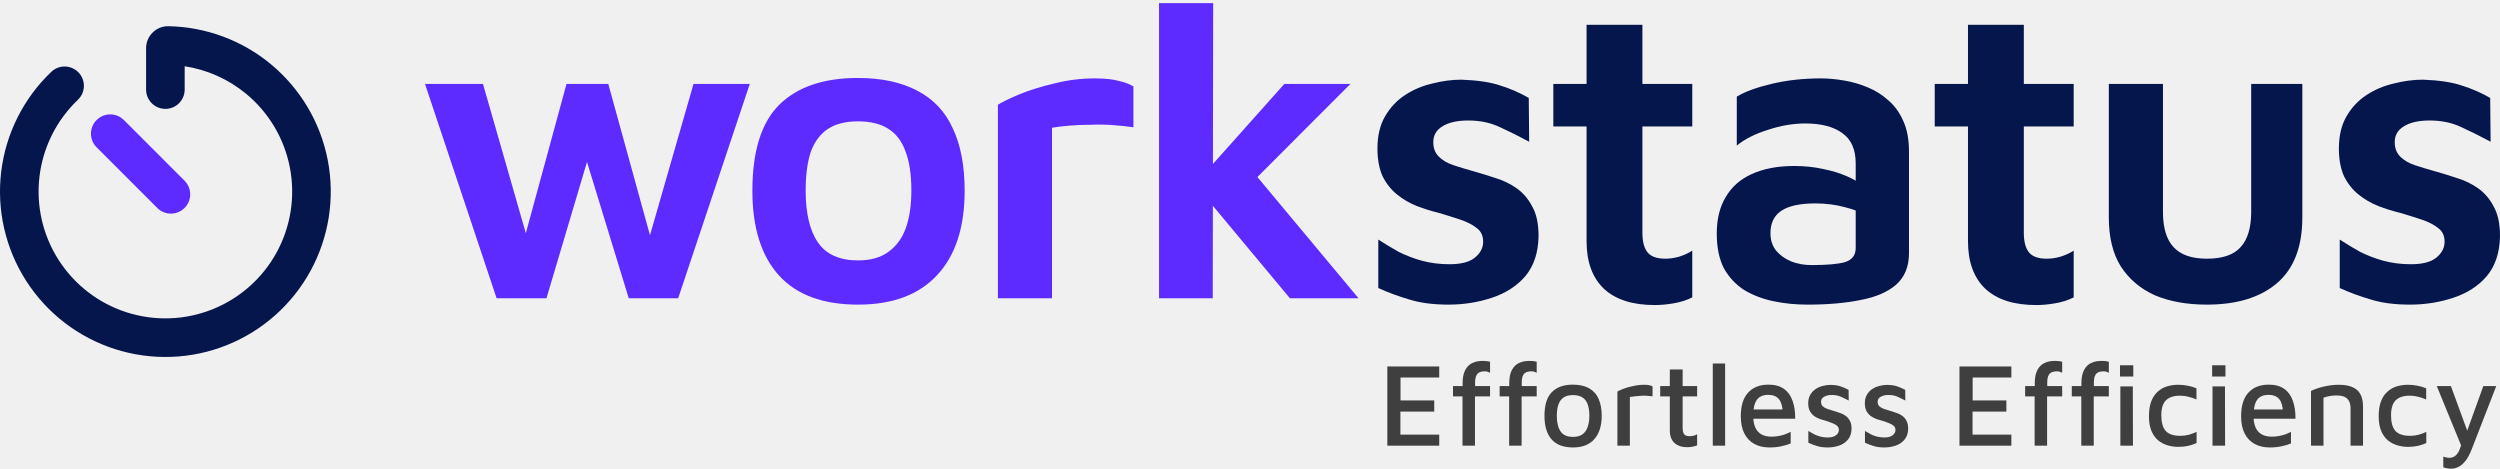
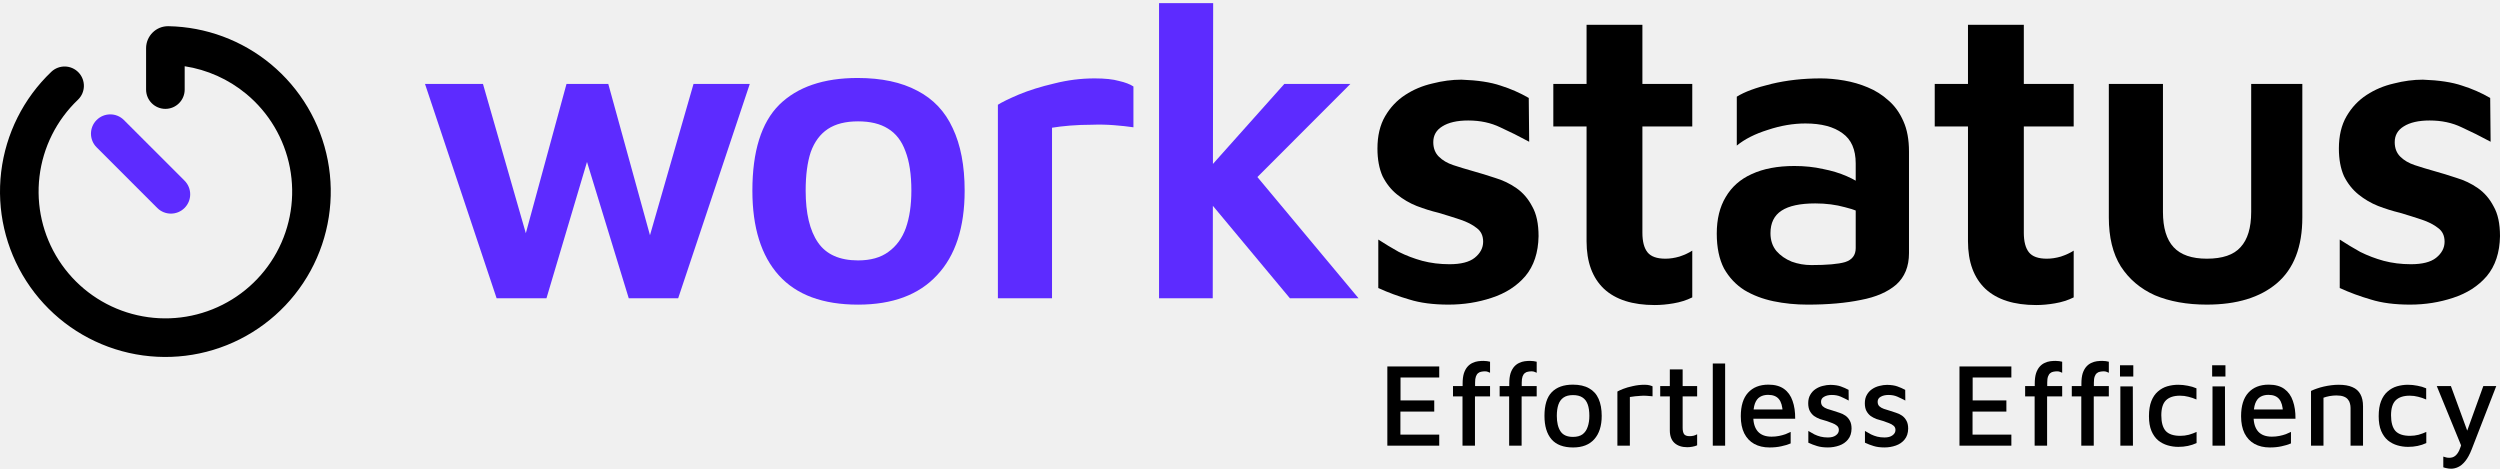
<svg xmlns="http://www.w3.org/2000/svg" width="400" height="75" viewBox="0 0 400 75" fill="none">
-   <path fill-rule="evenodd" clip-rule="evenodd" d="M6.318 28.238C5.758 32.92 6.845 37.65 9.393 41.617C11.941 45.584 15.79 48.54 20.281 49.976C24.771 51.413 29.622 51.24 33.999 49.488C38.376 47.737 42.006 44.515 44.266 40.377C46.526 36.239 47.274 31.443 46.382 26.814C45.49 22.184 43.014 18.009 39.379 15.007C36.545 12.667 33.144 11.153 29.549 10.599L29.549 14.333C29.549 16.038 28.166 17.42 26.462 17.42C24.756 17.42 23.374 16.038 23.374 14.333L23.374 7.717C23.374 5.783 24.952 4.155 26.961 4.193C32.933 4.306 38.697 6.436 43.31 10.246C48.052 14.162 51.282 19.607 52.445 25.645C53.608 31.684 52.633 37.94 49.685 43.337C46.737 48.734 42.002 52.936 36.293 55.221C30.584 57.506 24.257 57.731 18.4 55.857C12.543 53.984 7.521 50.129 4.198 44.954C0.874 39.78 -0.544 33.61 0.188 27.504C0.92 21.397 3.755 15.737 8.206 11.494C9.441 10.318 11.395 10.365 12.571 11.599C13.747 12.834 13.7 14.788 12.466 15.964C9.053 19.217 6.879 23.557 6.318 28.238Z" fill="#05164D" />
-   <path fill-rule="evenodd" clip-rule="evenodd" d="M15.459 19.206C16.665 18 18.619 18 19.825 19.206L29.527 28.909C30.733 30.115 30.733 32.07 29.527 33.275C28.322 34.481 26.367 34.481 25.161 33.275L15.459 23.572C14.253 22.366 14.253 20.412 15.459 19.206Z" fill="#5D2BFF" />
-   <path d="M231.78 48.74C229.325 48.74 227.234 48.467 225.506 47.923C223.778 47.424 222.119 46.812 220.527 46.086V38.33C221.573 39.01 222.664 39.668 223.801 40.303C224.983 40.892 226.233 41.369 227.552 41.731C228.916 42.094 230.371 42.276 231.916 42.276C233.735 42.276 235.076 41.936 235.94 41.255C236.849 40.529 237.304 39.668 237.304 38.67C237.304 37.717 236.963 36.992 236.281 36.492C235.599 35.948 234.713 35.495 233.621 35.132C232.53 34.769 231.371 34.406 230.143 34.043C229.007 33.771 227.847 33.408 226.665 32.955C225.529 32.501 224.483 31.889 223.528 31.117C222.573 30.346 221.801 29.371 221.209 28.192C220.664 26.967 220.391 25.493 220.391 23.769C220.391 21.728 220.8 20.004 221.619 18.598C222.437 17.192 223.505 16.058 224.824 15.196C226.142 14.334 227.597 13.722 229.189 13.359C230.78 12.951 232.326 12.747 233.826 12.747C236.417 12.838 238.509 13.155 240.1 13.699C241.691 14.198 243.192 14.856 244.601 15.672L244.669 22.681C243.078 21.819 241.532 21.048 240.032 20.367C238.532 19.642 236.827 19.279 234.917 19.279C233.144 19.279 231.757 19.596 230.757 20.231C229.802 20.821 229.325 21.66 229.325 22.749C229.325 23.701 229.62 24.472 230.212 25.062C230.803 25.652 231.575 26.105 232.53 26.423C233.485 26.74 234.531 27.058 235.667 27.375C236.804 27.693 237.986 28.056 239.214 28.464C240.441 28.827 241.578 29.371 242.623 30.097C243.669 30.823 244.51 31.798 245.147 33.023C245.829 34.202 246.17 35.789 246.17 37.785C246.124 40.416 245.42 42.548 244.056 44.181C242.692 45.769 240.896 46.925 238.668 47.651C236.486 48.377 234.19 48.74 231.78 48.74Z" fill="#05164D" />
-   <path d="M264.763 48.808C261.216 48.808 258.511 47.946 256.647 46.222C254.783 44.453 253.851 41.913 253.851 38.602V20.231H248.532V13.427H253.851V3.97H262.785V13.427H270.764V20.231H262.785V37.241C262.785 38.647 263.058 39.69 263.603 40.371C264.149 41.051 265.103 41.391 266.467 41.391C267.195 41.391 267.945 41.278 268.718 41.051C269.536 40.779 270.218 40.462 270.764 40.099V47.583C269.855 48.036 268.854 48.354 267.763 48.535C266.717 48.717 265.717 48.808 264.763 48.808Z" fill="#05164D" />
-   <path d="M289.207 48.74C287.297 48.74 285.479 48.558 283.751 48.195C282.024 47.832 280.478 47.243 279.114 46.426C277.75 45.564 276.659 44.408 275.84 42.956C275.067 41.459 274.681 39.6 274.681 37.377C274.681 35.064 275.158 33.113 276.113 31.526C277.068 29.893 278.455 28.668 280.273 27.852C282.137 26.99 284.41 26.559 287.093 26.559C288.73 26.559 290.253 26.718 291.662 27.035C293.071 27.307 294.344 27.693 295.481 28.192C296.618 28.691 297.55 29.235 298.277 29.825L298.891 34.656C297.936 34.02 296.709 33.522 295.208 33.159C293.753 32.75 292.162 32.546 290.435 32.546C288.025 32.546 286.229 32.932 285.047 33.703C283.865 34.474 283.274 35.676 283.274 37.309C283.274 38.443 283.592 39.395 284.229 40.167C284.865 40.892 285.683 41.459 286.684 41.868C287.684 42.23 288.73 42.412 289.821 42.412C292.321 42.412 294.117 42.253 295.208 41.936C296.345 41.573 296.913 40.824 296.913 39.69V26.151C296.913 23.928 296.209 22.318 294.799 21.32C293.39 20.276 291.412 19.755 288.866 19.755C286.911 19.755 284.911 20.095 282.865 20.776C280.819 21.41 279.159 22.25 277.886 23.293V15.468C279.114 14.697 280.955 14.017 283.41 13.427C285.865 12.838 288.502 12.543 291.321 12.543C292.503 12.543 293.753 12.656 295.072 12.883C296.39 13.11 297.641 13.473 298.823 13.972C300.05 14.47 301.164 15.174 302.164 16.081C303.165 16.943 303.96 18.054 304.551 19.415C305.142 20.73 305.438 22.34 305.438 24.245V40.507C305.438 42.639 304.756 44.317 303.392 45.542C302.028 46.721 300.141 47.538 297.732 47.991C295.322 48.49 292.48 48.74 289.207 48.74Z" fill="#05164D" />
-   <path d="M325.788 48.808C322.242 48.808 319.537 47.946 317.673 46.222C315.809 44.453 314.877 41.913 314.877 38.602V20.231H309.557V13.427H314.877V3.97H323.811V13.427H331.79V20.231H323.811V37.241C323.811 38.647 324.083 39.69 324.629 40.371C325.175 41.051 326.129 41.391 327.493 41.391C328.221 41.391 328.971 41.278 329.744 41.051C330.562 40.779 331.244 40.462 331.79 40.099V47.583C330.88 48.036 329.88 48.354 328.789 48.535C327.743 48.717 326.743 48.808 325.788 48.808Z" fill="#05164D" />
-   <path d="M353.097 48.74C349.915 48.74 347.141 48.241 344.777 47.243C342.458 46.2 340.64 44.657 339.321 42.616C338.048 40.575 337.412 37.967 337.412 34.791V13.427H346.073V33.907C346.073 36.447 346.641 38.33 347.778 39.554C348.914 40.779 350.688 41.391 353.097 41.391C355.598 41.391 357.394 40.779 358.485 39.554C359.621 38.33 360.19 36.447 360.19 33.907V13.427H368.373V34.791C368.373 39.509 367.009 43.024 364.281 45.338C361.599 47.606 357.871 48.74 353.097 48.74Z" fill="#05164D" />
-   <path d="M385.61 48.74C383.155 48.74 381.064 48.467 379.336 47.923C377.608 47.424 375.949 46.812 374.358 46.086V38.33C375.403 39.01 376.494 39.668 377.631 40.303C378.813 40.892 380.063 41.369 381.382 41.731C382.746 42.094 384.201 42.276 385.747 42.276C387.565 42.276 388.906 41.936 389.77 41.255C390.679 40.529 391.134 39.668 391.134 38.67C391.134 37.717 390.793 36.992 390.111 36.492C389.429 35.948 388.543 35.495 387.451 35.132C386.36 34.769 385.201 34.406 383.973 34.043C382.837 33.771 381.677 33.408 380.495 32.955C379.359 32.501 378.313 31.889 377.358 31.117C376.404 30.346 375.631 29.371 375.04 28.192C374.494 26.967 374.221 25.493 374.221 23.769C374.221 21.728 374.63 20.004 375.449 18.598C376.267 17.192 377.336 16.058 378.654 15.196C379.973 14.334 381.427 13.722 383.019 13.359C384.61 12.951 386.156 12.747 387.656 12.747C390.248 12.838 392.339 13.155 393.93 13.699C395.522 14.198 397.022 14.856 398.431 15.672L398.499 22.681C396.908 21.819 395.362 21.048 393.862 20.367C392.362 19.642 390.657 19.279 388.747 19.279C386.974 19.279 385.587 19.596 384.587 20.231C383.632 20.821 383.155 21.66 383.155 22.749C383.155 23.701 383.451 24.472 384.042 25.062C384.633 25.652 385.406 26.105 386.36 26.423C387.315 26.74 388.361 27.058 389.497 27.375C390.634 27.693 391.816 28.056 393.044 28.464C394.271 28.827 395.408 29.371 396.454 30.097C397.499 30.823 398.34 31.798 398.977 33.023C399.659 34.202 400 35.789 400 37.785C399.954 40.416 399.25 42.548 397.886 44.181C396.522 45.769 394.726 46.925 392.498 47.651C390.316 48.377 388.02 48.74 385.61 48.74Z" fill="#05164D" />
-   <path d="M79.457 47.719L68 13.427H77.275L85.459 41.936L82.799 42.208L90.641 13.427H97.325L105.031 41.392H102.917L110.964 13.427H119.966L108.509 47.719H100.598L93.097 23.225L94.597 23.633L87.436 47.719H79.457Z" fill="#5D2BFF" />
-   <path d="M137.294 48.74C131.657 48.74 127.428 47.175 124.61 44.045C121.791 40.915 120.381 36.402 120.381 30.505C120.381 24.2 121.814 19.619 124.678 16.761C127.588 13.904 131.77 12.475 137.226 12.475C141.045 12.475 144.228 13.155 146.774 14.516C149.32 15.832 151.207 17.827 152.434 20.503C153.707 23.18 154.344 26.514 154.344 30.505C154.344 36.402 152.866 40.915 149.911 44.045C147.001 47.175 142.796 48.74 137.294 48.74ZM137.294 41.664C139.295 41.664 140.909 41.21 142.136 40.303C143.409 39.396 144.341 38.126 144.932 36.493C145.523 34.814 145.819 32.819 145.819 30.505C145.819 27.92 145.501 25.811 144.864 24.178C144.273 22.545 143.341 21.343 142.068 20.572C140.841 19.8 139.249 19.415 137.294 19.415C135.294 19.415 133.68 19.823 132.452 20.64C131.225 21.456 130.315 22.681 129.724 24.314C129.179 25.947 128.906 28.011 128.906 30.505C128.906 34.134 129.565 36.901 130.884 38.806C132.202 40.711 134.339 41.664 137.294 41.664Z" fill="#5D2BFF" />
-   <path d="M159.662 47.719V16.761C160.298 16.353 161.412 15.809 163.004 15.128C164.64 14.448 166.527 13.858 168.664 13.359C170.801 12.815 172.96 12.543 175.143 12.543C176.779 12.543 178.075 12.679 179.03 12.951C180.03 13.178 180.803 13.473 181.349 13.836V20.367C180.439 20.231 179.394 20.118 178.212 20.027C177.075 19.936 175.893 19.914 174.665 19.959C173.483 19.959 172.324 20.005 171.187 20.095C170.096 20.186 169.141 20.299 168.323 20.436V47.719H159.662Z" fill="#5D2BFF" />
-   <path d="M192.198 28.328L205.496 13.427H216.067L196.631 32.887L192.198 28.328ZM194.039 47.719H185.446V0.5H194.107L194.039 47.719ZM198.404 24.994L217.363 47.719H206.383L192.266 30.777L198.404 24.994Z" fill="#5D2BFF" />
-   <path d="M221.974 71.308V58.635H230.277V60.402H224.083V64.069H229.479V65.855H224.064V69.541H230.277V71.308H221.974Z" fill="#3F3F3F" />
-   <path d="M234 71.308V63.423H232.48V61.77H234.019V61.39C234.019 60.718 234.089 60.161 234.228 59.718C234.38 59.274 234.576 58.92 234.817 58.654C235.058 58.388 235.324 58.191 235.615 58.065C235.906 57.925 236.198 57.837 236.489 57.799C236.793 57.761 237.078 57.742 237.344 57.742C237.534 57.742 237.724 57.754 237.914 57.78C238.104 57.805 238.269 57.837 238.408 57.875V59.642C238.294 59.578 238.174 59.528 238.047 59.49C237.933 59.439 237.781 59.414 237.591 59.414C237.401 59.414 237.211 59.433 237.021 59.471C236.831 59.496 236.66 59.572 236.508 59.699C236.356 59.813 236.236 59.99 236.147 60.231C236.058 60.471 236.014 60.801 236.014 61.219V61.77H238.408V63.423H235.995V71.308H234Z" fill="#3F3F3F" />
-   <path d="M241.463 71.308V63.423H239.943V61.77H241.482V61.39C241.482 60.718 241.552 60.161 241.691 59.718C241.843 59.274 242.04 58.92 242.28 58.654C242.521 58.388 242.787 58.191 243.078 58.065C243.37 57.925 243.661 57.837 243.952 57.799C244.256 57.761 244.541 57.742 244.807 57.742C244.997 57.742 245.187 57.754 245.377 57.78C245.567 57.805 245.732 57.837 245.871 57.875V59.642C245.757 59.578 245.637 59.528 245.51 59.49C245.396 59.439 245.244 59.414 245.054 59.414C244.864 59.414 244.674 59.433 244.484 59.471C244.294 59.496 244.123 59.572 243.971 59.699C243.819 59.813 243.699 59.99 243.61 60.231C243.522 60.471 243.477 60.801 243.477 61.219V61.77H245.871V63.423H243.458V71.308H241.463Z" fill="#3F3F3F" />
-   <path d="M251.694 71.593C250.149 71.593 248.996 71.156 248.236 70.282C247.489 69.408 247.115 68.16 247.115 66.539C247.115 64.816 247.502 63.556 248.274 62.758C249.06 61.947 250.187 61.542 251.656 61.542C252.708 61.542 253.575 61.738 254.259 62.131C254.943 62.511 255.45 63.074 255.779 63.822C256.109 64.569 256.273 65.475 256.273 66.539C256.273 68.147 255.874 69.395 255.076 70.282C254.291 71.156 253.164 71.593 251.694 71.593ZM251.675 69.902C252.321 69.902 252.834 69.762 253.214 69.484C253.594 69.192 253.867 68.793 254.031 68.287C254.209 67.78 254.297 67.197 254.297 66.539C254.297 65.804 254.209 65.19 254.031 64.696C253.854 64.202 253.575 63.834 253.195 63.594C252.815 63.34 252.309 63.214 251.675 63.214C251.042 63.214 250.535 63.347 250.155 63.613C249.775 63.879 249.503 64.259 249.338 64.753C249.174 65.247 249.091 65.842 249.091 66.539C249.091 67.59 249.288 68.413 249.68 69.009C250.073 69.604 250.738 69.902 251.675 69.902Z" fill="#3F3F3F" />
-   <path d="M258.784 71.308V62.644C258.948 62.542 259.252 62.403 259.696 62.226C260.139 62.048 260.665 61.896 261.273 61.77C261.881 61.63 262.495 61.561 263.116 61.561C263.432 61.561 263.692 61.586 263.895 61.637C264.097 61.687 264.268 61.744 264.408 61.808V63.404C264.116 63.366 263.812 63.34 263.496 63.328C263.179 63.302 262.862 63.302 262.546 63.328C262.229 63.34 261.919 63.366 261.615 63.404C261.311 63.442 261.032 63.48 260.779 63.518V71.308H258.784Z" fill="#3F3F3F" />
-   <path d="M269.964 71.555C269.102 71.555 268.418 71.327 267.912 70.871C267.418 70.415 267.171 69.743 267.171 68.857V63.423H265.632V61.77H267.171V59.11H269.223V61.77H271.541V63.423H269.223V68.458C269.223 68.901 269.299 69.237 269.451 69.465C269.615 69.68 269.913 69.788 270.344 69.788C270.559 69.788 270.774 69.762 270.99 69.712C271.205 69.648 271.389 69.572 271.541 69.484V71.251C271.313 71.352 271.053 71.428 270.762 71.479C270.483 71.529 270.217 71.555 269.964 71.555Z" fill="#3F3F3F" />
-   <path d="M276.021 71.308H274.045V58.16H276.021V71.308Z" fill="#3F3F3F" />
-   <path d="M283.126 71.593C282.188 71.593 281.371 71.403 280.675 71.023C279.991 70.643 279.459 70.079 279.079 69.332C278.711 68.584 278.528 67.672 278.528 66.596C278.528 64.936 278.914 63.682 279.687 62.834C280.472 61.972 281.561 61.542 282.955 61.542C283.981 61.542 284.81 61.77 285.444 62.226C286.077 62.682 286.533 63.321 286.812 64.145C287.103 64.955 287.242 65.905 287.23 66.995H279.725L279.668 65.513H285.71L285.235 65.988C285.197 65.012 284.994 64.303 284.627 63.86C284.259 63.404 283.683 63.176 282.898 63.176C282.391 63.176 281.96 63.283 281.606 63.499C281.251 63.701 280.979 64.056 280.789 64.563C280.611 65.057 280.523 65.741 280.523 66.615C280.523 67.679 280.77 68.489 281.264 69.047C281.758 69.591 282.486 69.864 283.449 69.864C283.879 69.864 284.278 69.826 284.646 69.75C285.026 69.674 285.374 69.579 285.691 69.465C286.007 69.338 286.28 69.218 286.508 69.104V70.947C286.064 71.137 285.564 71.289 285.007 71.403C284.449 71.529 283.822 71.593 283.126 71.593Z" fill="#3F3F3F" />
-   <path d="M292.469 71.593C291.785 71.593 291.202 71.517 290.721 71.365C290.252 71.225 289.79 71.048 289.334 70.833V68.952C289.663 69.154 289.986 69.338 290.303 69.503C290.619 69.655 290.949 69.775 291.291 69.864C291.645 69.952 292.038 69.997 292.469 69.997C293.013 69.997 293.438 69.883 293.742 69.655C294.058 69.427 294.217 69.142 294.217 68.8C294.217 68.508 294.115 68.28 293.913 68.116C293.723 67.951 293.476 67.812 293.172 67.698C292.868 67.584 292.551 67.47 292.222 67.356C291.88 67.267 291.538 67.166 291.196 67.052C290.854 66.925 290.537 66.76 290.246 66.558C289.967 66.342 289.739 66.07 289.562 65.741C289.397 65.411 289.315 65.006 289.315 64.525C289.315 63.993 289.422 63.543 289.638 63.176C289.853 62.796 290.132 62.492 290.474 62.264C290.828 62.023 291.215 61.852 291.633 61.751C292.063 61.637 292.481 61.58 292.887 61.58C293.558 61.592 294.103 61.675 294.521 61.827C294.951 61.979 295.369 62.162 295.775 62.378L295.794 64.088C295.338 63.847 294.907 63.638 294.502 63.461C294.096 63.283 293.628 63.195 293.096 63.195C292.602 63.195 292.19 63.29 291.861 63.48C291.531 63.657 291.367 63.923 291.367 64.278C291.367 64.582 291.455 64.822 291.633 65C291.823 65.177 292.063 65.316 292.355 65.418C292.659 65.519 292.982 65.62 293.324 65.722C293.64 65.823 293.97 65.931 294.312 66.045C294.654 66.146 294.97 66.298 295.262 66.501C295.553 66.703 295.787 66.969 295.965 67.299C296.155 67.628 296.25 68.059 296.25 68.591C296.237 69.3 296.047 69.876 295.68 70.32C295.325 70.763 294.856 71.086 294.274 71.289C293.691 71.491 293.089 71.593 292.469 71.593Z" fill="#3F3F3F" />
-   <path d="M301.528 71.593C300.844 71.593 300.261 71.517 299.78 71.365C299.311 71.225 298.849 71.048 298.393 70.833V68.952C298.722 69.154 299.045 69.338 299.362 69.503C299.678 69.655 300.008 69.775 300.35 69.864C300.704 69.952 301.097 69.997 301.528 69.997C302.072 69.997 302.497 69.883 302.801 69.655C303.117 69.427 303.276 69.142 303.276 68.8C303.276 68.508 303.174 68.28 302.972 68.116C302.782 67.951 302.535 67.812 302.231 67.698C301.927 67.584 301.61 67.47 301.281 67.356C300.939 67.267 300.597 67.166 300.255 67.052C299.913 66.925 299.596 66.76 299.305 66.558C299.026 66.342 298.798 66.07 298.621 65.741C298.456 65.411 298.374 65.006 298.374 64.525C298.374 63.993 298.481 63.543 298.697 63.176C298.912 62.796 299.191 62.492 299.533 62.264C299.887 62.023 300.274 61.852 300.692 61.751C301.122 61.637 301.54 61.58 301.946 61.58C302.617 61.592 303.162 61.675 303.58 61.827C304.01 61.979 304.428 62.162 304.834 62.378L304.853 64.088C304.397 63.847 303.966 63.638 303.561 63.461C303.155 63.283 302.687 63.195 302.155 63.195C301.661 63.195 301.249 63.29 300.92 63.48C300.59 63.657 300.426 63.923 300.426 64.278C300.426 64.582 300.514 64.822 300.692 65C300.882 65.177 301.122 65.316 301.414 65.418C301.718 65.519 302.041 65.62 302.383 65.722C302.699 65.823 303.029 65.931 303.371 66.045C303.713 66.146 304.029 66.298 304.321 66.501C304.612 66.703 304.846 66.969 305.024 67.299C305.214 67.628 305.309 68.059 305.309 68.591C305.296 69.3 305.106 69.876 304.739 70.32C304.384 70.763 303.915 71.086 303.333 71.289C302.75 71.491 302.148 71.593 301.528 71.593Z" fill="#3F3F3F" />
-   <path d="M313.516 71.308V58.635H321.819V60.402H315.625V64.069H321.021V65.855H315.606V69.541H321.819V71.308H313.516Z" fill="#3F3F3F" />
-   <path d="M325.542 71.308V63.423H324.022V61.77H325.561V61.39C325.561 60.718 325.631 60.161 325.77 59.718C325.922 59.274 326.118 58.92 326.359 58.654C326.6 58.388 326.866 58.191 327.157 58.065C327.448 57.925 327.74 57.837 328.031 57.799C328.335 57.761 328.62 57.742 328.886 57.742C329.076 57.742 329.266 57.754 329.456 57.78C329.646 57.805 329.811 57.837 329.95 57.875V59.642C329.836 59.578 329.716 59.528 329.589 59.49C329.475 59.439 329.323 59.414 329.133 59.414C328.943 59.414 328.753 59.433 328.563 59.471C328.373 59.496 328.202 59.572 328.05 59.699C327.898 59.813 327.778 59.99 327.689 60.231C327.6 60.471 327.556 60.801 327.556 61.219V61.77H329.95V63.423H327.537V71.308H325.542Z" fill="#3F3F3F" />
-   <path d="M333.006 71.308V63.423H331.486V61.77H333.025V61.39C333.025 60.718 333.094 60.161 333.234 59.718C333.386 59.274 333.582 58.92 333.823 58.654C334.063 58.388 334.329 58.191 334.621 58.065C334.912 57.925 335.203 57.837 335.495 57.799C335.799 57.761 336.084 57.742 336.35 57.742C336.54 57.742 336.73 57.754 336.92 57.78C337.11 57.805 337.274 57.837 337.414 57.875V59.642C337.3 59.578 337.179 59.528 337.053 59.49C336.939 59.439 336.787 59.414 336.597 59.414C336.407 59.414 336.217 59.433 336.027 59.471C335.837 59.496 335.666 59.572 335.514 59.699C335.362 59.813 335.241 59.99 335.153 60.231C335.064 60.471 335.02 60.801 335.02 61.219V61.77H337.414V63.423H335.001V71.308H333.006ZM339.257 71.308V61.827H341.252L341.271 71.308H339.257ZM339.2 60.25V58.445H341.328V60.25H339.2Z" fill="#3F3F3F" />
-   <path d="M348.527 71.498C347.945 71.498 347.375 71.415 346.817 71.251C346.26 71.086 345.753 70.82 345.297 70.453C344.854 70.073 344.499 69.572 344.233 68.952C343.967 68.318 343.834 67.533 343.834 66.596C343.834 65.633 343.961 64.829 344.214 64.183C344.468 63.537 344.816 63.024 345.259 62.644C345.703 62.251 346.203 61.972 346.76 61.808C347.33 61.643 347.913 61.561 348.508 61.561C349.015 61.561 349.522 61.611 350.028 61.713C350.535 61.801 351.004 61.941 351.434 62.131V63.917C351.004 63.727 350.573 63.581 350.142 63.48C349.712 63.366 349.262 63.309 348.793 63.309C347.805 63.309 347.058 63.556 346.551 64.05C346.057 64.544 345.81 65.342 345.81 66.444C345.81 67.584 346.045 68.42 346.513 68.952C346.995 69.471 347.774 69.731 348.85 69.731C349.319 69.731 349.775 69.674 350.218 69.56C350.662 69.433 351.073 69.281 351.453 69.104V70.89C351.01 71.092 350.548 71.244 350.066 71.346C349.585 71.447 349.072 71.498 348.527 71.498Z" fill="#3F3F3F" />
-   <path d="M354.001 71.308V61.827H355.996L356.015 71.308H354.001ZM353.944 60.25V58.445H356.072V60.25H353.944Z" fill="#3F3F3F" />
-   <path d="M363.173 71.593C362.236 71.593 361.419 71.403 360.722 71.023C360.038 70.643 359.507 70.079 359.127 69.332C358.759 68.584 358.575 67.672 358.575 66.596C358.575 64.936 358.962 63.682 359.735 62.834C360.52 61.972 361.609 61.542 363.002 61.542C364.028 61.542 364.858 61.77 365.491 62.226C366.125 62.682 366.581 63.321 366.86 64.145C367.151 64.955 367.29 65.905 367.278 66.995H359.772L359.715 65.513H365.757L365.282 65.988C365.244 65.012 365.042 64.303 364.674 63.86C364.307 63.404 363.731 63.176 362.946 63.176C362.439 63.176 362.008 63.283 361.653 63.499C361.299 63.701 361.026 64.056 360.836 64.563C360.659 65.057 360.571 65.741 360.571 66.615C360.571 67.679 360.818 68.489 361.311 69.047C361.805 69.591 362.534 69.864 363.496 69.864C363.927 69.864 364.326 69.826 364.694 69.75C365.074 69.674 365.422 69.579 365.739 69.465C366.055 69.338 366.328 69.218 366.556 69.104V70.947C366.112 71.137 365.612 71.289 365.054 71.403C364.497 71.529 363.87 71.593 363.173 71.593Z" fill="#3F3F3F" />
-   <path d="M369.761 62.549C370.04 62.409 370.35 62.283 370.692 62.169C371.047 62.042 371.421 61.934 371.813 61.846C372.206 61.757 372.605 61.687 373.01 61.637C373.416 61.586 373.808 61.561 374.188 61.561C375.088 61.561 375.822 61.687 376.392 61.941C376.962 62.181 377.387 62.561 377.665 63.081C377.944 63.587 378.083 64.227 378.083 65V71.308H376.088V65.266C376.088 65.025 376.057 64.791 375.993 64.563C375.943 64.322 375.835 64.107 375.67 63.917C375.518 63.714 375.29 63.556 374.986 63.442C374.695 63.328 374.309 63.271 373.827 63.271C373.485 63.271 373.131 63.302 372.763 63.366C372.409 63.429 372.073 63.518 371.756 63.632V71.308H369.761V62.549Z" fill="#3F3F3F" />
-   <path d="M385.283 71.498C384.701 71.498 384.131 71.415 383.573 71.251C383.016 71.086 382.509 70.82 382.053 70.453C381.61 70.073 381.255 69.572 380.989 68.952C380.723 68.318 380.59 67.533 380.59 66.596C380.59 65.633 380.717 64.829 380.97 64.183C381.224 63.537 381.572 63.024 382.015 62.644C382.459 62.251 382.959 61.972 383.516 61.808C384.086 61.643 384.669 61.561 385.264 61.561C385.771 61.561 386.278 61.611 386.784 61.713C387.291 61.801 387.76 61.941 388.19 62.131V63.917C387.76 63.727 387.329 63.581 386.898 63.48C386.468 63.366 386.018 63.309 385.549 63.309C384.561 63.309 383.814 63.556 383.307 64.05C382.813 64.544 382.566 65.342 382.566 66.444C382.566 67.584 382.801 68.42 383.269 68.952C383.751 69.471 384.53 69.731 385.606 69.731C386.075 69.731 386.531 69.674 386.974 69.56C387.418 69.433 387.829 69.281 388.209 69.104V70.89C387.766 71.092 387.304 71.244 386.822 71.346C386.341 71.447 385.828 71.498 385.283 71.498Z" fill="#3F3F3F" />
-   <path d="M392.182 74.994C391.941 74.994 391.713 74.968 391.498 74.918C391.283 74.88 391.093 74.829 390.928 74.766V73.056C391.08 73.106 391.232 73.151 391.384 73.189C391.536 73.227 391.701 73.246 391.878 73.246C392.258 73.246 392.575 73.144 392.828 72.942C393.081 72.739 393.297 72.448 393.474 72.068C393.651 71.688 393.797 71.232 393.911 70.7L393.949 71.688L389.883 61.77H392.144L394.899 69.294H394.614L397.331 61.77H399.402L395.469 71.897C395.152 72.707 394.81 73.334 394.443 73.778C394.076 74.234 393.696 74.55 393.303 74.728C392.923 74.905 392.549 74.994 392.182 74.994Z" fill="#3F3F3F" />
+   <g clip-path="url(#clip0_5311_116909)">
+     <path fill-rule="evenodd" clip-rule="evenodd" d="M6.318 28.237C5.758 32.919 6.845 37.649 9.393 41.616C11.941 45.583 15.79 48.539 20.281 49.975C24.771 51.412 29.622 51.239 33.999 49.487C38.376 47.736 42.006 44.514 44.266 40.376C46.526 36.238 47.274 31.442 46.382 26.813C45.49 22.183 43.014 18.008 39.379 15.006C36.545 12.666 33.144 11.152 29.549 10.598V14.332C29.549 16.037 28.166 17.419 26.462 17.419C24.756 17.419 23.374 16.037 23.374 14.332V7.716C23.374 5.782 24.952 4.154 26.961 4.192C32.933 4.305 38.697 6.435 43.31 10.245C48.052 14.161 51.282 19.606 52.445 25.645C53.608 31.683 52.633 37.939 49.685 43.336C46.737 48.733 42.002 52.935 36.293 55.22C30.584 57.505 24.257 57.73 18.4 55.856C12.543 53.983 7.521 50.128 4.198 44.953C0.874 39.779 -0.544 33.609 0.188 27.503C0.92 21.396 3.755 15.736 8.206 11.493C9.441 10.317 11.395 10.364 12.571 11.598C13.747 12.833 13.7 14.787 12.466 15.963C9.053 19.216 6.879 23.556 6.318 28.237Z" fill="black" />
+     <path fill-rule="evenodd" clip-rule="evenodd" d="M15.459 19.205C16.665 17.999 18.619 17.999 19.825 19.205L29.527 28.908C30.733 30.114 30.733 32.069 29.527 33.275C28.322 34.48 26.367 34.48 25.161 33.275L15.459 23.571C14.253 22.366 14.253 20.411 15.459 19.205Z" fill="#5D2BFF" />
+     <path d="M231.78 48.739C229.325 48.739 227.234 48.467 225.506 47.922C223.778 47.423 222.119 46.811 220.527 46.085V38.329C221.573 39.009 222.664 39.667 223.801 40.302C224.983 40.892 226.233 41.368 227.552 41.731C228.916 42.094 230.371 42.275 231.916 42.275C233.735 42.275 235.076 41.935 235.94 41.255C236.849 40.529 237.304 39.667 237.304 38.669C237.304 37.717 236.963 36.991 236.281 36.492C235.599 35.947 234.713 35.494 233.621 35.131C232.53 34.768 231.371 34.405 230.143 34.042C229.007 33.77 227.847 33.407 226.665 32.954C225.529 32.5 224.483 31.888 223.528 31.117C222.573 30.346 221.801 29.37 221.209 28.191C220.664 26.966 220.391 25.492 220.391 23.768C220.391 21.727 220.8 20.004 221.619 18.598C222.437 17.191 223.505 16.057 224.824 15.196C226.142 14.334 227.597 13.721 229.189 13.358C230.78 12.95 232.326 12.746 233.826 12.746C236.417 12.837 238.509 13.154 240.1 13.699C241.691 14.198 243.192 14.855 244.601 15.672L244.669 22.68C243.078 21.818 241.532 21.047 240.032 20.366C238.532 19.641 236.827 19.278 234.917 19.278C233.144 19.278 231.757 19.595 230.757 20.23C229.802 20.82 229.325 21.659 229.325 22.748C229.325 23.701 229.62 24.472 230.212 25.061C230.803 25.651 231.575 26.105 232.53 26.422C233.485 26.739 234.531 27.057 235.667 27.375C236.804 27.692 237.986 28.055 239.214 28.463C240.441 28.826 241.578 29.37 242.623 30.096C243.669 30.822 244.51 31.797 245.147 33.022C245.829 34.201 246.17 35.789 246.17 37.785C246.124 40.415 245.42 42.547 244.056 44.18C242.692 45.768 240.896 46.925 238.668 47.65C236.486 48.376 234.19 48.739 231.78 48.739Z" fill="black" />
+     <path d="M264.762 48.807C261.215 48.807 258.51 47.945 256.646 46.221C254.782 44.452 253.85 41.912 253.85 38.601V20.23H248.531V13.426H253.85V3.969H262.784V13.426H270.763V20.23H262.784V37.24C262.784 38.646 263.057 39.689 263.602 40.37C264.148 41.05 265.102 41.39 266.466 41.39C267.194 41.39 267.944 41.277 268.717 41.05C269.535 40.778 270.217 40.461 270.763 40.098V47.582C269.854 48.035 268.853 48.353 267.762 48.535C266.716 48.716 265.716 48.807 264.762 48.807Z" fill="black" />
+     <path d="M289.208 48.74C287.298 48.74 285.48 48.558 283.752 48.196C282.025 47.833 280.479 47.243 279.115 46.426C277.751 45.565 276.66 44.408 275.841 42.956C275.068 41.46 274.682 39.6 274.682 37.377C274.682 35.064 275.159 33.114 276.114 31.526C277.069 29.893 278.456 28.668 280.274 27.852C282.138 26.99 284.411 26.559 287.094 26.559C288.731 26.559 290.254 26.718 291.663 27.035C293.072 27.308 294.345 27.693 295.482 28.192C296.619 28.691 297.551 29.235 298.278 29.825L298.892 34.656C297.937 34.021 296.71 33.522 295.209 33.159C293.754 32.751 292.163 32.547 290.436 32.547C288.026 32.547 286.23 32.932 285.048 33.703C283.866 34.474 283.275 35.676 283.275 37.309C283.275 38.443 283.593 39.396 284.23 40.167C284.866 40.893 285.684 41.46 286.685 41.868C287.685 42.231 288.731 42.412 289.822 42.412C292.322 42.412 294.118 42.254 295.209 41.936C296.346 41.573 296.914 40.825 296.914 39.691V26.151C296.914 23.928 296.21 22.318 294.8 21.32C293.391 20.277 291.413 19.755 288.867 19.755C286.912 19.755 284.912 20.095 282.866 20.776C280.82 21.411 279.16 22.25 277.887 23.293V15.469C279.115 14.698 280.956 14.017 283.411 13.428C285.866 12.838 288.503 12.543 291.322 12.543C292.504 12.543 293.754 12.656 295.073 12.883C296.391 13.11 297.642 13.473 298.824 13.972C300.051 14.471 301.165 15.174 302.165 16.081C303.166 16.943 303.961 18.054 304.552 19.415C305.143 20.73 305.439 22.341 305.439 24.246V40.507C305.439 42.639 304.757 44.317 303.393 45.542C302.029 46.721 300.142 47.538 297.733 47.991C295.323 48.49 292.481 48.74 289.208 48.74Z" fill="black" />
+     <path d="M325.788 48.807C322.242 48.807 319.537 47.945 317.673 46.221C315.809 44.452 314.877 41.912 314.877 38.601V20.23H309.557V13.426H314.877V3.969H323.811V13.426H331.79V20.23H323.811V37.24C323.811 38.646 324.083 39.689 324.629 40.37C325.175 41.05 326.129 41.39 327.493 41.39C328.221 41.39 328.971 41.277 329.744 41.05C330.562 40.778 331.244 40.461 331.79 40.098V47.582C330.88 48.035 329.88 48.353 328.789 48.535C327.743 48.716 326.743 48.807 325.788 48.807Z" fill="black" />
+     <path d="M353.097 48.738C349.915 48.738 347.141 48.239 344.777 47.241C342.458 46.198 340.64 44.656 339.321 42.615C338.048 40.574 337.412 37.965 337.412 34.79V13.426H346.073V33.906C346.073 36.446 346.641 38.328 347.778 39.553C348.914 40.778 350.688 41.39 353.097 41.39C355.598 41.39 357.394 40.778 358.485 39.553C359.621 38.328 360.19 36.446 360.19 33.906V13.426H368.373V34.79C368.373 39.508 367.009 43.023 364.281 45.336C361.599 47.604 357.871 48.738 353.097 48.738Z" fill="black" />
+     <path d="M385.61 48.739C383.155 48.739 381.064 48.467 379.336 47.922C377.608 47.423 375.949 46.811 374.358 46.085V38.329C375.403 39.009 376.494 39.667 377.631 40.302C378.813 40.892 380.063 41.368 381.382 41.731C382.746 42.094 384.201 42.275 385.747 42.275C387.565 42.275 388.906 41.935 389.77 41.255C390.679 40.529 391.134 39.667 391.134 38.669C391.134 37.717 390.793 36.991 390.111 36.492C389.429 35.947 388.543 35.494 387.451 35.131C386.36 34.768 385.201 34.405 383.973 34.042C382.837 33.77 381.677 33.407 380.495 32.954C379.359 32.5 378.313 31.888 377.358 31.117C376.404 30.346 375.631 29.37 375.04 28.191C374.494 26.966 374.221 25.492 374.221 23.768C374.221 21.727 374.63 20.004 375.449 18.598C376.267 17.191 377.336 16.057 378.654 15.196C379.973 14.334 381.427 13.721 383.019 13.358C384.61 12.95 386.156 12.746 387.656 12.746C390.248 12.837 392.339 13.154 393.93 13.699C395.522 14.198 397.022 14.855 398.431 15.672L398.499 22.68C396.908 21.818 395.362 21.047 393.862 20.366C392.362 19.641 390.657 19.278 388.747 19.278C386.974 19.278 385.587 19.595 384.587 20.23C383.632 20.82 383.155 21.659 383.155 22.748C383.155 23.701 383.451 24.472 384.042 25.061C384.633 25.651 385.406 26.105 386.36 26.422C387.315 26.739 388.361 27.057 389.497 27.375C390.634 27.692 391.816 28.055 393.044 28.463C394.271 28.826 395.408 29.37 396.454 30.096C397.499 30.822 398.34 31.797 398.977 33.022C399.659 34.201 400 35.789 400 37.785C399.954 40.415 399.25 42.547 397.886 44.18C396.522 45.768 394.726 46.925 392.498 47.65C390.316 48.376 388.02 48.739 385.61 48.739Z" fill="black" />
+     <path d="M79.457 47.718L68 13.426H77.275L85.459 41.934L82.799 42.206L90.641 13.426H97.325L105.031 41.39H102.917L110.964 13.426H119.966L108.509 47.718H100.598L93.097 23.224L94.597 23.632L87.436 47.718H79.457Z" fill="#5D2BFF" />
+     <path d="M137.294 48.742C131.657 48.742 127.428 47.177 124.61 44.047C121.791 40.917 120.381 36.404 120.381 30.507C120.381 24.202 121.814 19.621 124.678 16.763C127.588 13.905 131.77 12.477 137.226 12.477C141.045 12.477 144.228 13.157 146.774 14.518C149.32 15.833 151.207 17.829 152.434 20.505C153.707 23.181 154.344 26.515 154.344 30.507C154.344 36.404 152.866 40.917 149.911 44.047C147.001 47.177 142.796 48.742 137.294 48.742ZM137.294 41.665C139.295 41.665 140.909 41.212 142.136 40.305C143.409 39.397 144.341 38.127 144.932 36.494C145.523 34.816 145.819 32.82 145.819 30.507C145.819 27.922 145.501 25.812 144.864 24.179C144.273 22.546 143.341 21.344 142.068 20.573C140.841 19.802 139.249 19.417 137.294 19.417C135.294 19.417 133.68 19.825 132.452 20.641C131.225 21.458 130.315 22.683 129.724 24.315C129.179 25.948 128.906 28.012 128.906 30.507C128.906 34.136 129.565 36.903 130.884 38.808C132.202 40.713 134.339 41.665 137.294 41.665Z" fill="#5D2BFF" />
+     <path d="M159.662 47.719V16.762C160.298 16.353 161.412 15.809 163.004 15.129C164.64 14.448 166.527 13.858 168.664 13.36C170.801 12.815 172.96 12.543 175.143 12.543C176.779 12.543 178.075 12.679 179.03 12.951C180.03 13.178 180.803 13.473 181.349 13.836V20.367C180.439 20.232 179.394 20.118 178.212 20.027C177.075 19.937 175.893 19.914 174.665 19.959C173.483 19.959 172.324 20.005 171.187 20.095C170.096 20.186 169.141 20.299 168.323 20.436V47.719H159.662Z" fill="#5D2BFF" />
+     <path d="M192.197 28.328L205.495 13.427H216.066L196.63 32.887L192.197 28.328ZM194.038 47.719H185.445V0.5H194.106L194.038 47.719ZM198.403 24.994L217.362 47.719H206.382L192.265 30.777L198.403 24.994Z" fill="#5D2BFF" />
+     <path d="M221.975 71.306V58.633H230.278V60.4H224.084V64.067H229.48V65.853H224.065V69.539H230.278V71.306H221.975Z" fill="black" />
+     <path d="M234 71.308V63.423H232.48V61.77H234.019V61.39C234.019 60.719 234.089 60.161 234.228 59.718C234.38 59.275 234.576 58.92 234.817 58.654C235.058 58.388 235.324 58.192 235.615 58.065C235.906 57.926 236.198 57.837 236.489 57.799C236.793 57.761 237.078 57.742 237.344 57.742C237.534 57.742 237.724 57.755 237.914 57.78C238.104 57.806 238.269 57.837 238.408 57.875V59.642C238.294 59.579 238.174 59.528 238.047 59.49C237.933 59.44 237.781 59.414 237.591 59.414C237.401 59.414 237.211 59.433 237.021 59.471C236.831 59.496 236.66 59.572 236.508 59.699C236.356 59.813 236.236 59.99 236.147 60.231C236.058 60.472 236.014 60.801 236.014 61.219V61.77H238.408V63.423H235.995V71.308H234Z" fill="black" />
+     <path d="M241.463 71.308V63.423H239.943V61.77H241.482V61.39C241.482 60.719 241.552 60.161 241.691 59.718C241.843 59.275 242.04 58.92 242.28 58.654C242.521 58.388 242.787 58.192 243.078 58.065C243.37 57.926 243.661 57.837 243.952 57.799C244.256 57.761 244.541 57.742 244.807 57.742C244.997 57.742 245.187 57.755 245.377 57.78C245.567 57.806 245.732 57.837 245.871 57.875V59.642C245.757 59.579 245.637 59.528 245.51 59.49C245.396 59.44 245.244 59.414 245.054 59.414C244.864 59.414 244.674 59.433 244.484 59.471C244.294 59.496 244.123 59.572 243.971 59.699C243.819 59.813 243.699 59.99 243.61 60.231C243.522 60.472 243.477 60.801 243.477 61.219V61.77H245.871V63.423H243.458V71.308H241.463Z" fill="black" />
+     <path d="M251.694 71.594C250.149 71.594 248.996 71.157 248.236 70.283C247.489 69.409 247.115 68.161 247.115 66.54C247.115 64.817 247.502 63.557 248.274 62.759C249.06 61.948 250.187 61.543 251.656 61.543C252.708 61.543 253.575 61.739 254.259 62.132C254.943 62.512 255.45 63.076 255.779 63.823C256.109 64.57 256.273 65.476 256.273 66.54C256.273 68.149 255.874 69.396 255.076 70.283C254.291 71.157 253.164 71.594 251.694 71.594ZM251.675 69.903C252.321 69.903 252.834 69.764 253.214 69.485C253.594 69.194 253.867 68.795 254.031 68.288C254.209 67.781 254.297 67.199 254.297 66.54C254.297 65.805 254.209 65.191 254.031 64.697C253.854 64.203 253.575 63.836 253.195 63.595C252.815 63.342 252.309 63.215 251.675 63.215C251.042 63.215 250.535 63.348 250.155 63.614C249.775 63.88 249.503 64.26 249.338 64.754C249.174 65.248 249.091 65.843 249.091 66.54C249.091 67.591 249.288 68.415 249.68 69.01C250.073 69.605 250.738 69.903 251.675 69.903Z" fill="black" />
+     <path d="M258.783 71.309V62.645C258.947 62.544 259.251 62.405 259.695 62.227C260.138 62.05 260.664 61.898 261.272 61.772C261.88 61.632 262.494 61.562 263.115 61.562C263.431 61.562 263.691 61.588 263.894 61.639C264.096 61.689 264.267 61.746 264.407 61.809V63.406C264.115 63.367 263.811 63.342 263.495 63.33C263.178 63.304 262.861 63.304 262.545 63.33C262.228 63.342 261.918 63.367 261.614 63.406C261.31 63.444 261.031 63.481 260.778 63.52V71.309H258.783Z" fill="black" />
+     <path d="M269.965 71.554C269.103 71.554 268.419 71.326 267.913 70.87C267.419 70.414 267.172 69.743 267.172 68.856V63.422H265.633V61.769H267.172V59.109H269.224V61.769H271.542V63.422H269.224V68.457C269.224 68.901 269.3 69.236 269.452 69.464C269.616 69.68 269.914 69.787 270.345 69.787C270.56 69.787 270.775 69.762 270.991 69.711C271.206 69.648 271.39 69.572 271.542 69.483V71.25C271.314 71.352 271.054 71.428 270.763 71.478C270.484 71.529 270.218 71.554 269.965 71.554Z" fill="black" />
+     <path d="M276.021 71.308H274.045V58.16H276.021V71.308Z" fill="black" />
+     <path d="M283.125 71.594C282.187 71.594 281.37 71.404 280.674 71.024C279.99 70.644 279.458 70.08 279.078 69.333C278.71 68.586 278.527 67.674 278.527 66.597C278.527 64.938 278.913 63.684 279.686 62.835C280.471 61.974 281.56 61.543 282.954 61.543C283.98 61.543 284.809 61.771 285.443 62.227C286.076 62.683 286.532 63.323 286.811 64.146C287.102 64.957 287.241 65.907 287.229 66.996H279.724L279.667 65.514H285.709L285.234 65.989C285.196 65.014 284.993 64.304 284.626 63.861C284.258 63.405 283.682 63.177 282.897 63.177C282.39 63.177 281.959 63.285 281.605 63.5C281.25 63.703 280.978 64.057 280.788 64.564C280.61 65.058 280.522 65.742 280.522 66.616C280.522 67.68 280.769 68.491 281.263 69.048C281.757 69.593 282.485 69.865 283.448 69.865C283.878 69.865 284.277 69.827 284.645 69.751C285.025 69.675 285.373 69.58 285.69 69.466C286.006 69.339 286.279 69.219 286.507 69.105V70.948C286.063 71.138 285.563 71.29 285.006 71.404C284.448 71.531 283.821 71.594 283.125 71.594Z" fill="black" />
+     <path d="M292.468 71.591C291.784 71.591 291.201 71.515 290.72 71.363C290.251 71.224 289.789 71.046 289.333 70.831V68.95C289.662 69.153 289.985 69.336 290.302 69.501C290.618 69.653 290.948 69.773 291.29 69.862C291.644 69.951 292.037 69.995 292.468 69.995C293.012 69.995 293.437 69.881 293.741 69.653C294.057 69.425 294.216 69.14 294.216 68.798C294.216 68.507 294.114 68.279 293.912 68.114C293.722 67.949 293.475 67.81 293.171 67.696C292.867 67.582 292.55 67.468 292.221 67.354C291.879 67.265 291.537 67.164 291.195 67.05C290.853 66.923 290.536 66.759 290.245 66.556C289.966 66.341 289.738 66.068 289.561 65.739C289.396 65.41 289.314 65.004 289.314 64.523C289.314 63.991 289.421 63.541 289.637 63.174C289.852 62.794 290.131 62.49 290.473 62.262C290.827 62.021 291.214 61.85 291.632 61.749C292.062 61.635 292.48 61.578 292.886 61.578C293.557 61.591 294.102 61.673 294.52 61.825C294.95 61.977 295.368 62.161 295.774 62.376L295.793 64.086C295.337 63.845 294.906 63.636 294.501 63.459C294.095 63.282 293.627 63.193 293.095 63.193C292.601 63.193 292.189 63.288 291.86 63.478C291.53 63.655 291.366 63.921 291.366 64.276C291.366 64.58 291.454 64.821 291.632 64.998C291.822 65.175 292.062 65.315 292.354 65.416C292.658 65.517 292.981 65.619 293.323 65.72C293.639 65.821 293.969 65.929 294.311 66.043C294.653 66.144 294.969 66.296 295.261 66.499C295.552 66.702 295.786 66.968 295.964 67.297C296.154 67.626 296.249 68.057 296.249 68.589C296.236 69.298 296.046 69.875 295.679 70.318C295.324 70.761 294.855 71.084 294.273 71.287C293.69 71.49 293.088 71.591 292.468 71.591Z" fill="black" />
+     <path d="M301.527 71.591C300.843 71.591 300.26 71.515 299.779 71.363C299.31 71.224 298.848 71.046 298.392 70.831V68.95C298.721 69.153 299.044 69.336 299.361 69.501C299.677 69.653 300.007 69.773 300.349 69.862C300.703 69.951 301.096 69.995 301.527 69.995C302.071 69.995 302.496 69.881 302.8 69.653C303.116 69.425 303.275 69.14 303.275 68.798C303.275 68.507 303.173 68.279 302.971 68.114C302.781 67.949 302.534 67.81 302.23 67.696C301.926 67.582 301.609 67.468 301.28 67.354C300.938 67.265 300.596 67.164 300.254 67.05C299.912 66.923 299.595 66.759 299.304 66.556C299.025 66.341 298.797 66.068 298.62 65.739C298.455 65.41 298.373 65.004 298.373 64.523C298.373 63.991 298.48 63.541 298.696 63.174C298.911 62.794 299.19 62.49 299.532 62.262C299.886 62.021 300.273 61.85 300.691 61.749C301.121 61.635 301.539 61.578 301.945 61.578C302.616 61.591 303.161 61.673 303.579 61.825C304.009 61.977 304.427 62.161 304.833 62.376L304.852 64.086C304.396 63.845 303.965 63.636 303.56 63.459C303.154 63.282 302.686 63.193 302.154 63.193C301.66 63.193 301.248 63.288 300.919 63.478C300.589 63.655 300.425 63.921 300.425 64.276C300.425 64.58 300.513 64.821 300.691 64.998C300.881 65.175 301.121 65.315 301.413 65.416C301.717 65.517 302.04 65.619 302.382 65.72C302.698 65.821 303.028 65.929 303.37 66.043C303.712 66.144 304.028 66.296 304.32 66.499C304.611 66.702 304.845 66.968 305.023 67.297C305.213 67.626 305.308 68.057 305.308 68.589C305.295 69.298 305.105 69.875 304.738 70.318C304.383 70.761 303.914 71.084 303.332 71.287C302.749 71.49 302.147 71.591 301.527 71.591Z" fill="black" />
+     <path d="M313.516 71.306V58.633H321.819V60.4H315.625V64.067H321.021V65.853H315.606V69.539H321.819V71.306H313.516Z" fill="black" />
+     <path d="M325.541 71.308V63.423H324.021V61.77H325.56V61.39C325.56 60.719 325.63 60.161 325.769 59.718C325.921 59.275 326.117 58.92 326.358 58.654C326.599 58.388 326.865 58.192 327.156 58.065C327.447 57.926 327.739 57.837 328.03 57.799C328.334 57.761 328.619 57.742 328.885 57.742C329.075 57.742 329.265 57.755 329.455 57.78C329.645 57.806 329.81 57.837 329.949 57.875V59.642C329.835 59.579 329.715 59.528 329.588 59.49C329.474 59.44 329.322 59.414 329.132 59.414C328.942 59.414 328.752 59.433 328.562 59.471C328.372 59.496 328.201 59.572 328.049 59.699C327.897 59.813 327.777 59.99 327.688 60.231C327.599 60.472 327.555 60.801 327.555 61.219V61.77H329.949V63.423H327.536V71.308H325.541Z" fill="black" />
+     <path d="M333.006 71.308V63.423H331.486V61.77H333.025V61.39C333.025 60.719 333.094 60.161 333.234 59.718C333.386 59.275 333.582 58.92 333.823 58.654C334.063 58.388 334.329 58.192 334.621 58.065C334.912 57.926 335.203 57.837 335.495 57.799C335.799 57.761 336.084 57.742 336.35 57.742C336.54 57.742 336.73 57.755 336.92 57.78C337.11 57.806 337.274 57.837 337.414 57.875V59.642C337.3 59.579 337.179 59.528 337.053 59.49C336.939 59.44 336.787 59.414 336.597 59.414C336.407 59.414 336.217 59.433 336.027 59.471C335.837 59.496 335.666 59.572 335.514 59.699C335.362 59.813 335.241 59.99 335.153 60.231C335.064 60.472 335.02 60.801 335.02 61.219V61.77H337.414V63.423H335.001V71.308H333.006ZM339.257 71.308V61.827H341.252L341.271 71.308H339.257ZM339.2 60.25V58.445H341.328V60.25H339.2Z" fill="black" />
+     <path d="M348.527 71.499C347.945 71.499 347.375 71.417 346.817 71.252C346.26 71.088 345.753 70.822 345.297 70.454C344.854 70.075 344.499 69.574 344.233 68.954C343.967 68.32 343.834 67.535 343.834 66.597C343.834 65.635 343.961 64.831 344.214 64.184C344.468 63.538 344.816 63.026 345.259 62.645C345.703 62.253 346.203 61.974 346.76 61.809C347.33 61.645 347.913 61.562 348.508 61.562C349.015 61.562 349.522 61.613 350.028 61.715C350.535 61.803 351.004 61.943 351.434 62.133V63.919C351.004 63.728 350.573 63.583 350.142 63.481C349.712 63.367 349.262 63.31 348.793 63.31C347.805 63.31 347.058 63.557 346.551 64.052C346.057 64.546 345.81 65.344 345.81 66.445C345.81 67.585 346.045 68.421 346.513 68.954C346.995 69.473 347.774 69.733 348.85 69.733C349.319 69.733 349.775 69.675 350.218 69.561C350.662 69.435 351.073 69.283 351.453 69.106V70.891C351.01 71.094 350.548 71.246 350.066 71.347C349.585 71.449 349.072 71.499 348.527 71.499Z" fill="black" />
+     <path d="M354 71.308V61.827H355.995L356.014 71.308H354ZM353.943 60.25V58.445H356.071V60.25H353.943Z" fill="black" />
+     <path d="M363.172 71.594C362.235 71.594 361.418 71.404 360.721 71.024C360.037 70.644 359.506 70.08 359.126 69.333C358.758 68.586 358.574 67.674 358.574 66.597C358.574 64.938 358.961 63.684 359.734 62.835C360.519 61.974 361.608 61.543 363.001 61.543C364.027 61.543 364.857 61.771 365.49 62.227C366.124 62.683 366.58 63.323 366.859 64.146C367.15 64.957 367.289 65.907 367.277 66.996H359.771L359.714 65.514H365.756L365.281 65.989C365.243 65.014 365.041 64.304 364.673 63.861C364.306 63.405 363.73 63.177 362.945 63.177C362.438 63.177 362.007 63.285 361.652 63.5C361.298 63.703 361.025 64.057 360.835 64.564C360.658 65.058 360.57 65.742 360.57 66.616C360.57 67.68 360.817 68.491 361.31 69.048C361.804 69.593 362.533 69.865 363.495 69.865C363.926 69.865 364.325 69.827 364.693 69.751C365.073 69.675 365.421 69.58 365.738 69.466C366.054 69.339 366.327 69.219 366.555 69.105V70.948C366.111 71.138 365.611 71.29 365.053 71.404C364.496 71.531 363.869 71.594 363.172 71.594Z" fill="black" />
+     <path d="M369.762 62.55C370.041 62.411 370.351 62.285 370.693 62.17C371.048 62.044 371.422 61.936 371.814 61.847C372.207 61.759 372.606 61.689 373.011 61.639C373.417 61.588 373.809 61.562 374.189 61.562C375.089 61.562 375.823 61.689 376.393 61.943C376.963 62.183 377.388 62.563 377.666 63.083C377.945 63.589 378.084 64.229 378.084 65.001V71.309H376.089V65.267C376.089 65.027 376.058 64.793 375.994 64.564C375.944 64.324 375.836 64.109 375.671 63.919C375.519 63.716 375.291 63.557 374.987 63.444C374.696 63.33 374.31 63.273 373.828 63.273C373.486 63.273 373.132 63.304 372.764 63.367C372.41 63.431 372.074 63.52 371.757 63.633V71.309H369.762V62.55Z" fill="black" />
+     <path d="M385.283 71.499C384.701 71.499 384.131 71.417 383.573 71.252C383.016 71.088 382.509 70.822 382.053 70.454C381.61 70.075 381.255 69.574 380.989 68.954C380.723 68.32 380.59 67.535 380.59 66.597C380.59 65.635 380.717 64.831 380.97 64.184C381.224 63.538 381.572 63.026 382.015 62.645C382.459 62.253 382.959 61.974 383.516 61.809C384.086 61.645 384.669 61.562 385.264 61.562C385.771 61.562 386.278 61.613 386.784 61.715C387.291 61.803 387.76 61.943 388.19 62.133V63.919C387.76 63.728 387.329 63.583 386.898 63.481C386.468 63.367 386.018 63.31 385.549 63.31C384.561 63.31 383.814 63.557 383.307 64.052C382.813 64.546 382.566 65.344 382.566 66.445C382.566 67.585 382.801 68.421 383.269 68.954C383.751 69.473 384.53 69.733 385.606 69.733C386.075 69.733 386.531 69.675 386.974 69.561C387.418 69.435 387.829 69.283 388.209 69.106V70.891C387.766 71.094 387.304 71.246 386.822 71.347C386.341 71.449 385.828 71.499 385.283 71.499Z" fill="black" />
+     <path d="M392.182 74.993C391.941 74.993 391.713 74.968 391.498 74.918C391.283 74.879 391.093 74.829 390.928 74.766V73.055C391.08 73.106 391.232 73.15 391.384 73.189C391.536 73.227 391.701 73.246 391.878 73.246C392.258 73.246 392.575 73.144 392.828 72.942C393.081 72.739 393.297 72.448 393.474 72.067C393.651 71.688 393.797 71.231 393.911 70.7L393.949 71.688L389.883 61.77H392.144L394.899 69.293H394.614L397.331 61.77H399.402L395.469 71.897C395.152 72.707 394.81 73.334 394.443 73.778C394.076 74.234 393.696 74.55 393.303 74.728C392.923 74.905 392.549 74.993 392.182 74.993Z" fill="black" />
+   </g>
+   <defs>
+     <clipPath id="clip0_5311_116909">
+       <rect width="400" height="75" fill="white" />
+     </clipPath>
+   </defs>
</svg>
